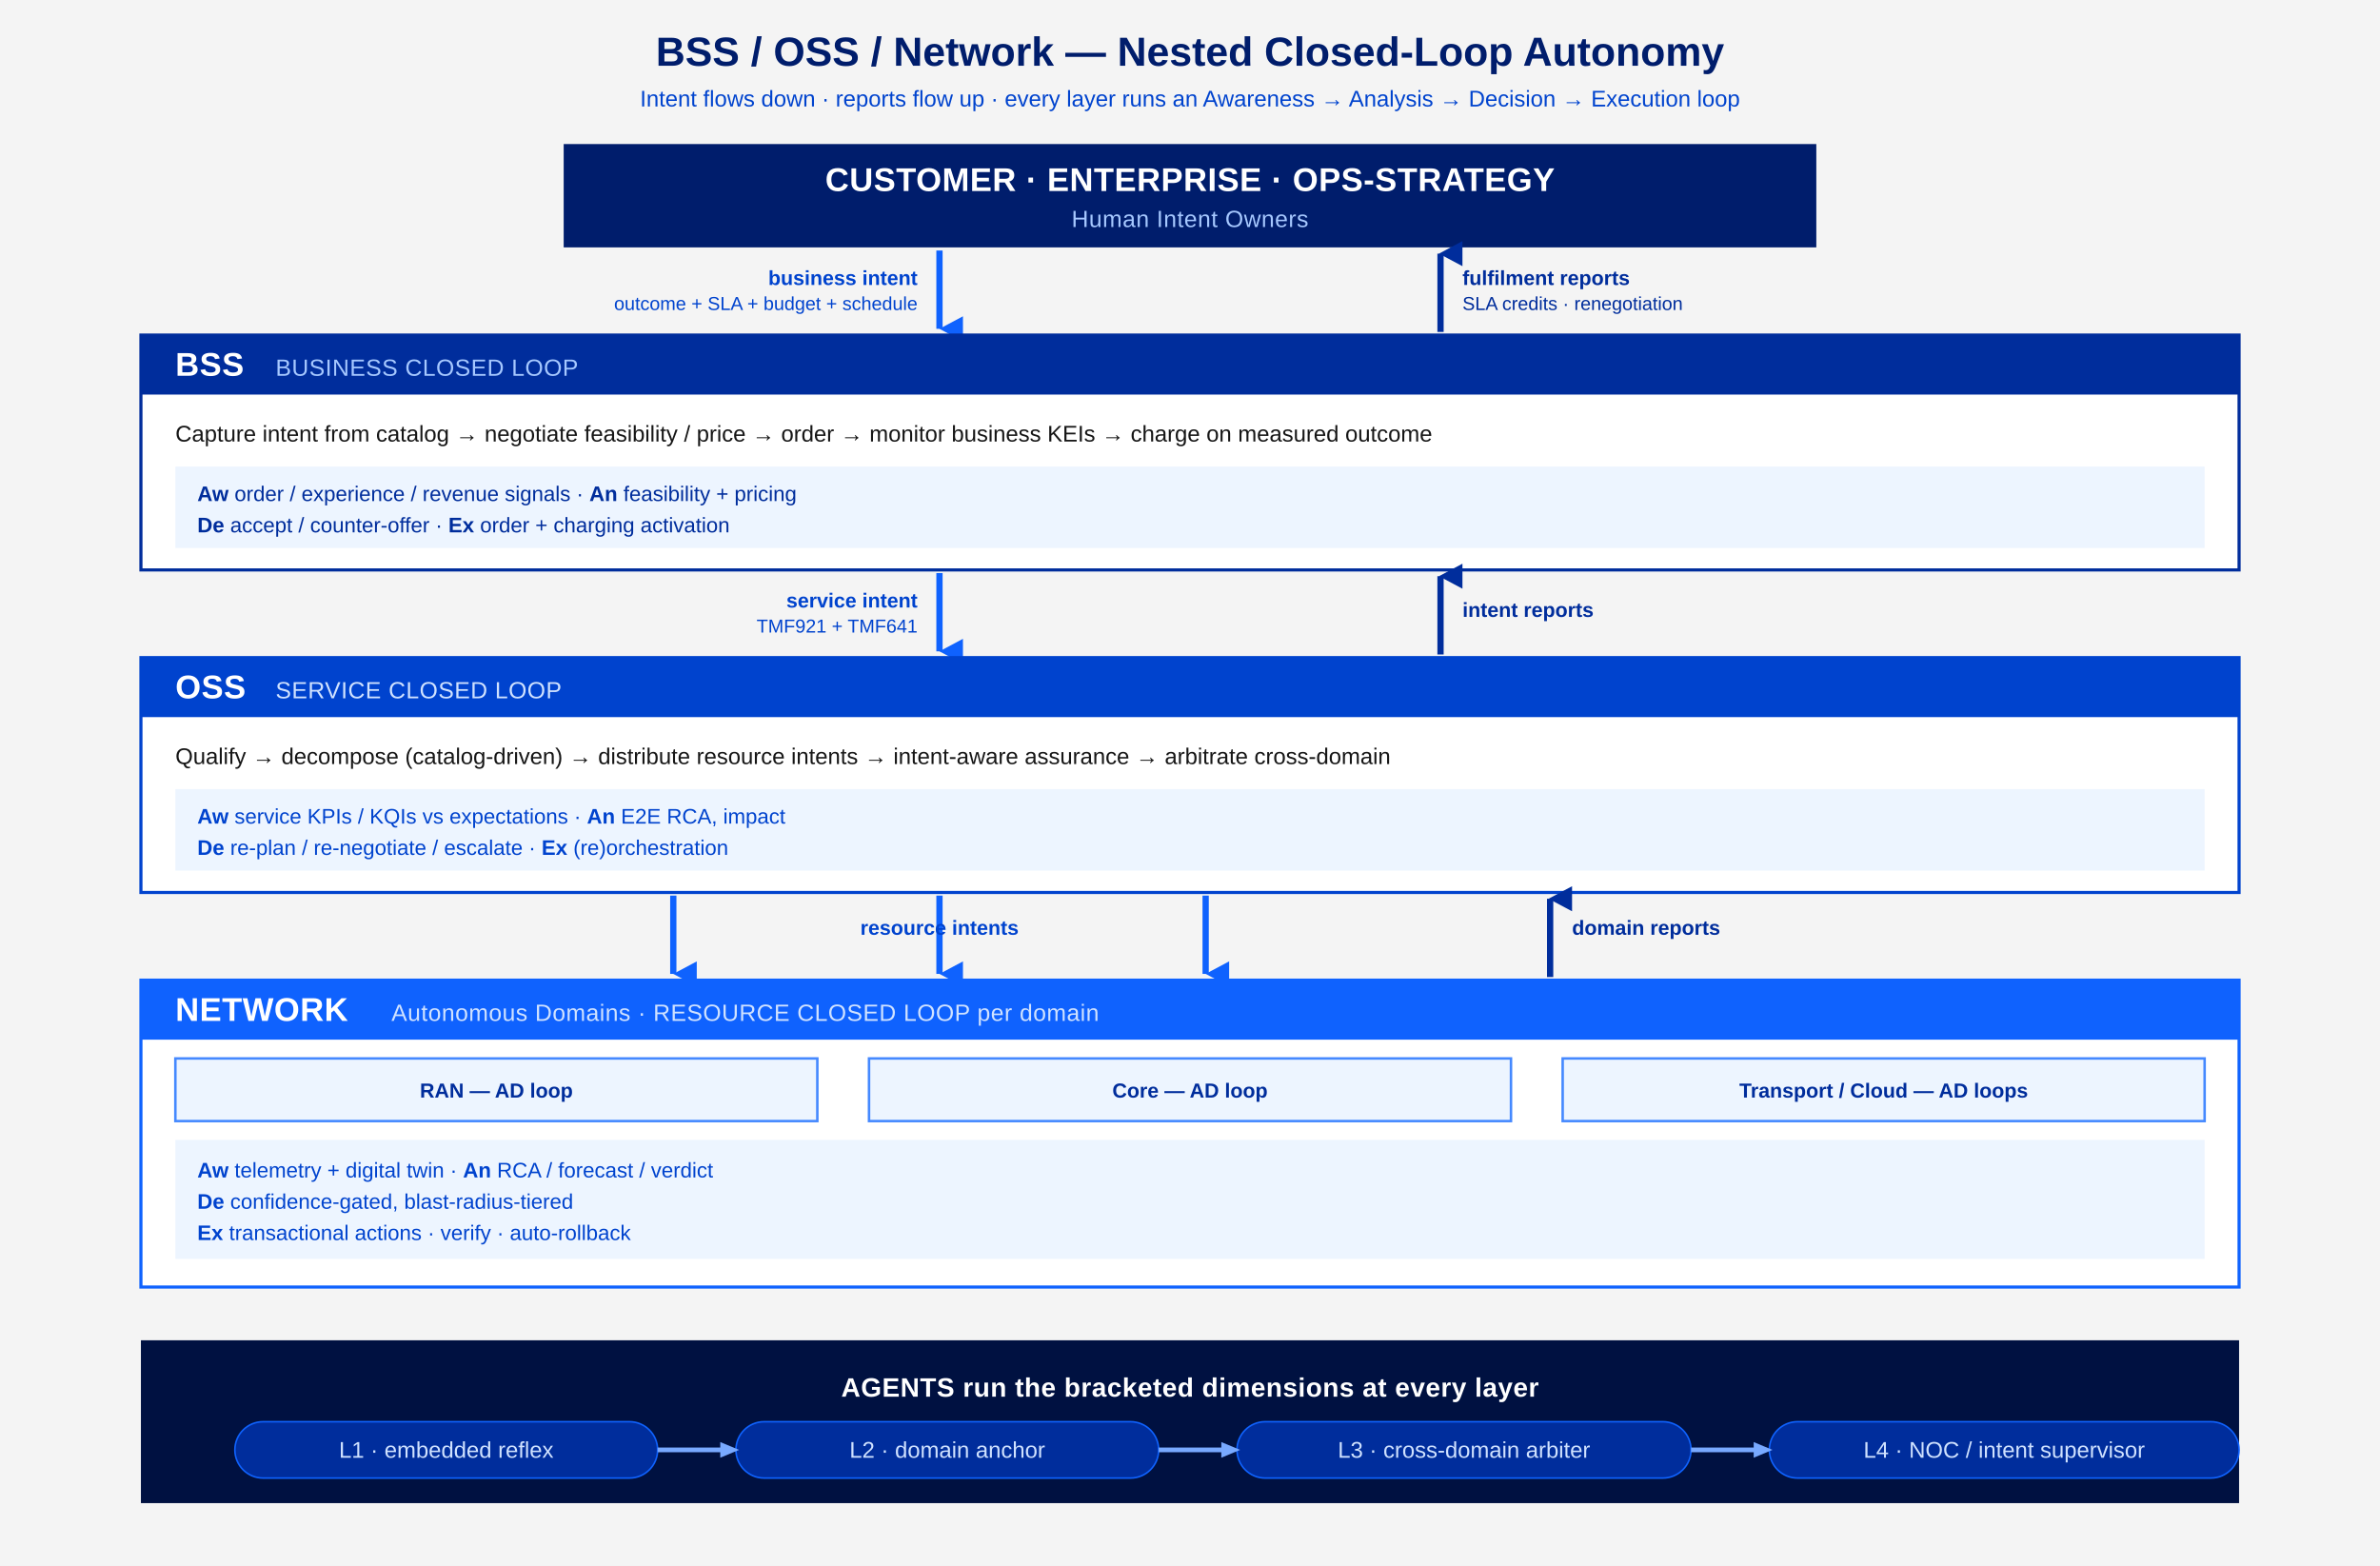
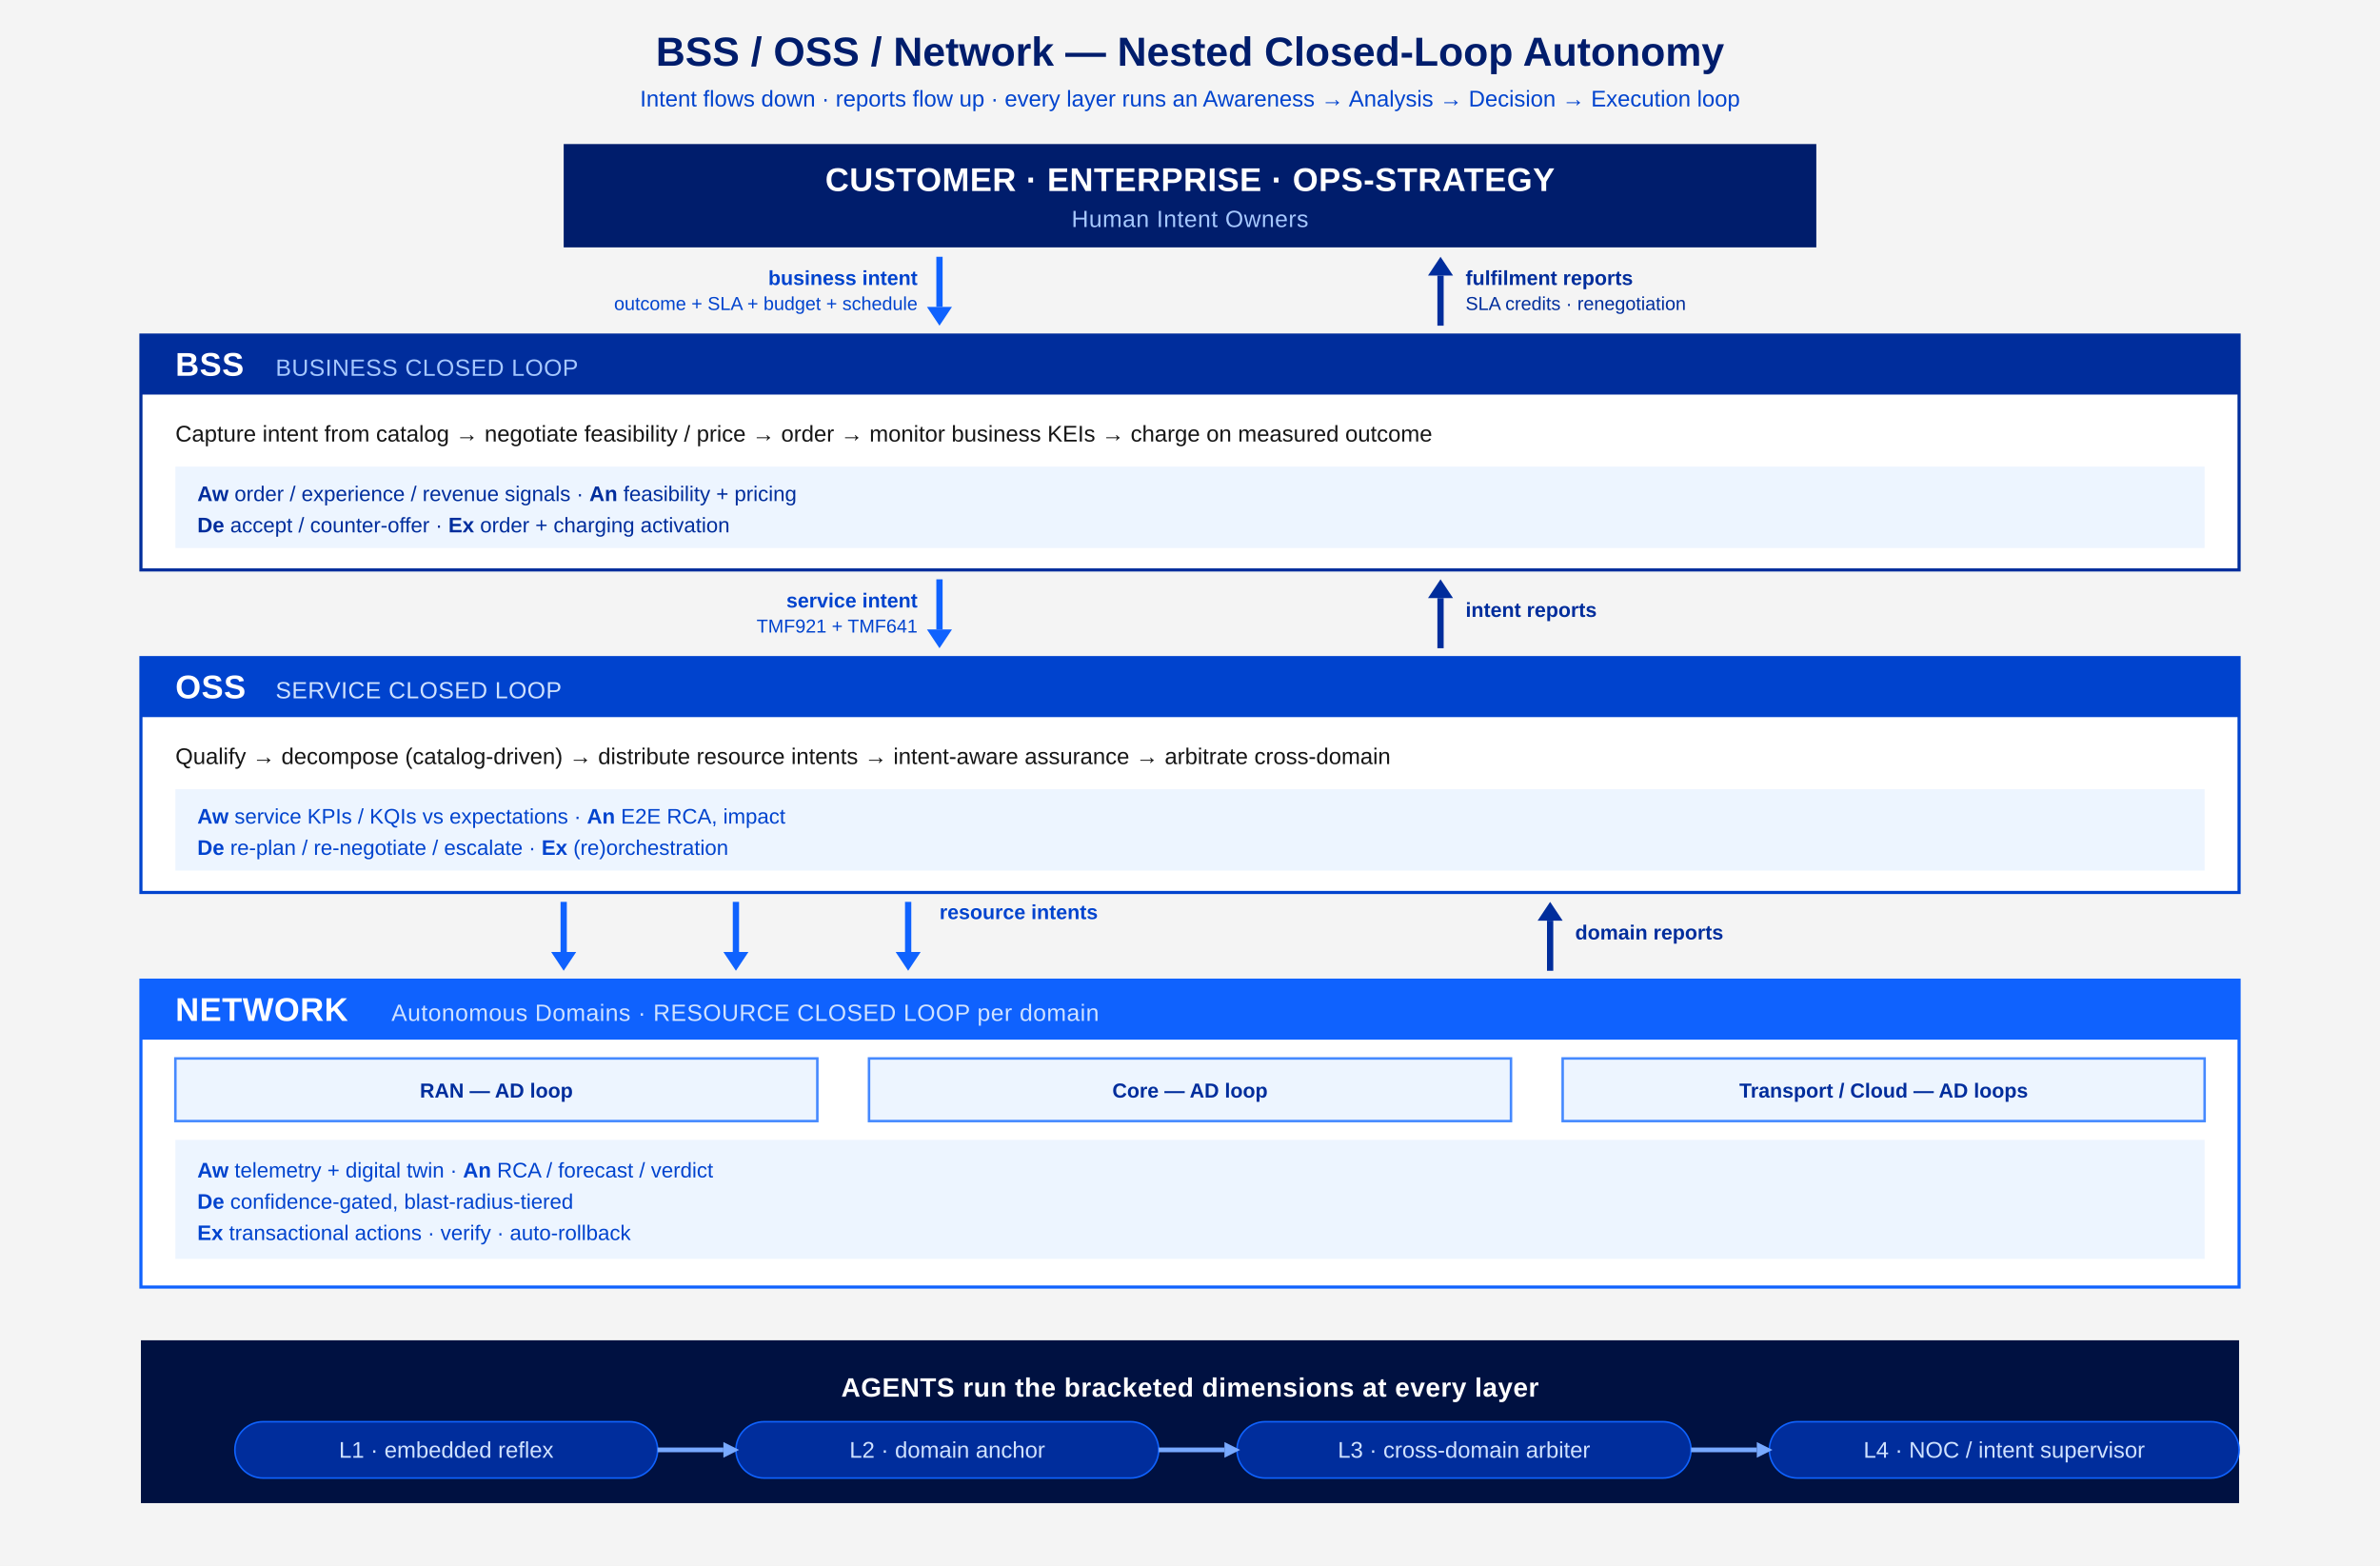
<svg xmlns="http://www.w3.org/2000/svg" width="1520" height="1000" viewBox="0 0 1520 1000" font-family="'IBM Plex Sans','Segoe UI',Arial,sans-serif">
  <defs>
    <style>
      .band-title   { font-size: 21px; font-weight: 600; letter-spacing: .3px; }
      .band-sub     { font-size: 15px; font-weight: 500; letter-spacing: .3px; }
      .body         { font-size: 14.5px; }
-       .aode         { font-size: 13.5px; font-family: 'IBM Plex Sans','Segoe UI',Arial,sans-serif; }
+       .aode         { font-size: 13.5px; }
      .flow         { font-size: 13px; font-weight: 600; }
      .flow-sub     { font-size: 12px; }
      .chip         { font-size: 13px; font-weight: 600; }
      .footer-t     { font-size: 17px; font-weight: 600; letter-spacing: .3px; }
      .footer-b     { font-size: 14.5px; font-weight: 500; }
+       .shaft-down   { stroke: #0f62fe; stroke-width: 4; }
+       .head-down    { fill: #0f62fe; }
+       .shaft-up     { stroke: #002d9c; stroke-width: 4; }
+       .head-up      { fill: #002d9c; }
    </style>
-     <marker id="intentHead" markerUnits="userSpaceOnUse" markerWidth="20" markerHeight="18" refX="8" refY="15" orient="auto">
-       <path d="M0,0 L16,0 L8,15 Z" fill="#0f62fe" />
-     </marker>
-     <marker id="reportHead" markerUnits="userSpaceOnUse" markerWidth="20" markerHeight="18" refX="8" refY="1" orient="auto">
-       <path d="M0,15 L16,15 L8,0 Z" fill="#002d9c" />
-     </marker>
  </defs>
  <rect x="0" y="0" width="1520" height="1000" fill="#f4f4f4" />
  <text x="760" y="42" text-anchor="middle" font-size="26" font-weight="600" fill="#001d6c">BSS / OSS / Network — Nested Closed-Loop Autonomy</text>
  <text x="760" y="68" text-anchor="middle" font-size="14.5" fill="#0043ce">Intent flows down · reports flow up · every layer runs an Awareness → Analysis → Decision → Execution loop</text>
  <rect x="360" y="92" width="800" height="66" fill="#001d6c" />
  <text x="760" y="122" text-anchor="middle" class="band-title" fill="#ffffff">CUSTOMER · ENTERPRISE · OPS-STRATEGY</text>
  <text x="760" y="145" text-anchor="middle" class="band-sub" fill="#a6c8ff">Human Intent Owners</text>
-   <line x1="600" y1="160" x2="600" y2="210" stroke="#0f62fe" stroke-width="4" marker-end="url(#intentHead)" />
+   <line x1="600" y1="164" x2="600" y2="196" class="shaft-down" />
+   <polygon points="592,196 608,196 600,208" class="head-down" />
  <text x="586" y="182" text-anchor="end" class="flow" fill="#0043ce">business intent</text>
  <text x="586" y="198" text-anchor="end" class="flow-sub" fill="#0043ce">outcome + SLA + budget + schedule</text>
-   <line x1="920" y1="212" x2="920" y2="162" stroke="#002d9c" stroke-width="4" marker-end="url(#reportHead)" />
-   <text x="934" y="182" class="flow" fill="#002d9c">fulfilment reports</text>
-   <text x="934" y="198" class="flow-sub" fill="#002d9c">SLA credits · renegotiation</text>
+   <line x1="920" y1="208" x2="920" y2="176" class="shaft-up" />
+   <polygon points="912,176 928,176 920,164" class="head-up" />
+   <text x="936" y="182" class="flow" fill="#002d9c">fulfilment reports</text>
+   <text x="936" y="198" class="flow-sub" fill="#002d9c">SLA credits · renegotiation</text>
  <rect x="90" y="214" width="1340" height="150" fill="#ffffff" stroke="#002d9c" stroke-width="2" />
  <rect x="90" y="214" width="1340" height="38" fill="#002d9c" />
  <text x="112" y="240" class="band-title" fill="#ffffff">BSS</text>
  <text x="176" y="240" class="band-sub" fill="#a6c8ff">BUSINESS CLOSED LOOP</text>
  <text x="112" y="282" class="body" fill="#161616">Capture intent from catalog → negotiate feasibility / price → order → monitor business KEIs → charge on measured outcome</text>
  <rect x="112" y="298" width="1296" height="52" fill="#edf5ff" />
  <text x="126" y="320" class="aode" fill="#002d9c">
    <tspan font-weight="700">Aw</tspan> order / experience / revenue signals   ·   <tspan font-weight="700">An</tspan> feasibility + pricing</text>
  <text x="126" y="340" class="aode" fill="#002d9c">
    <tspan font-weight="700">De</tspan> accept / counter-offer   ·   <tspan font-weight="700">Ex</tspan> order + charging activation</text>
-   <line x1="600" y1="366" x2="600" y2="416" stroke="#0f62fe" stroke-width="4" marker-end="url(#intentHead)" />
+   <line x1="600" y1="370" x2="600" y2="402" class="shaft-down" />
+   <polygon points="592,402 608,402 600,414" class="head-down" />
  <text x="586" y="388" text-anchor="end" class="flow" fill="#0043ce">service intent</text>
  <text x="586" y="404" text-anchor="end" class="flow-sub" fill="#0043ce">TMF921 + TMF641</text>
-   <line x1="920" y1="418" x2="920" y2="368" stroke="#002d9c" stroke-width="4" marker-end="url(#reportHead)" />
-   <text x="934" y="394" class="flow" fill="#002d9c">intent reports</text>
+   <line x1="920" y1="414" x2="920" y2="382" class="shaft-up" />
+   <polygon points="912,382 928,382 920,370" class="head-up" />
+   <text x="936" y="394" class="flow" fill="#002d9c">intent reports</text>
  <rect x="90" y="420" width="1340" height="150" fill="#ffffff" stroke="#0043ce" stroke-width="2" />
  <rect x="90" y="420" width="1340" height="38" fill="#0043ce" />
  <text x="112" y="446" class="band-title" fill="#ffffff">OSS</text>
  <text x="176" y="446" class="band-sub" fill="#d0e2ff">SERVICE CLOSED LOOP</text>
  <text x="112" y="488" class="body" fill="#161616">Qualify → decompose (catalog-driven) → distribute resource intents → intent-aware assurance → arbitrate cross-domain</text>
  <rect x="112" y="504" width="1296" height="52" fill="#edf5ff" />
  <text x="126" y="526" class="aode" fill="#0043ce">
    <tspan font-weight="700">Aw</tspan> service KPIs / KQIs vs expectations   ·   <tspan font-weight="700">An</tspan> E2E RCA, impact</text>
  <text x="126" y="546" class="aode" fill="#0043ce">
    <tspan font-weight="700">De</tspan> re-plan / re-negotiate / escalate   ·   <tspan font-weight="700">Ex</tspan> (re)orchestration</text>
-   <line x1="430" y1="572" x2="430" y2="622" stroke="#0f62fe" stroke-width="4" marker-end="url(#intentHead)" />
-   <line x1="600" y1="572" x2="600" y2="622" stroke="#0f62fe" stroke-width="4" marker-end="url(#intentHead)" />
-   <line x1="770" y1="572" x2="770" y2="622" stroke="#0f62fe" stroke-width="4" marker-end="url(#intentHead)" />
-   <text x="600" y="597" text-anchor="middle" class="flow" fill="#0043ce">resource intents</text>
-   <line x1="990" y1="624" x2="990" y2="574" stroke="#002d9c" stroke-width="4" marker-end="url(#reportHead)" />
-   <text x="1004" y="597" class="flow" fill="#002d9c">domain reports</text>
+   <line x1="360" y1="576" x2="360" y2="608" class="shaft-down" />
+   <polygon points="352,608 368,608 360,620" class="head-down" />
+   <line x1="470" y1="576" x2="470" y2="608" class="shaft-down" />
+   <polygon points="462,608 478,608 470,620" class="head-down" />
+   <line x1="580" y1="576" x2="580" y2="608" class="shaft-down" />
+   <polygon points="572,608 588,608 580,620" class="head-down" />
+   <text x="600" y="587" text-anchor="start" class="flow" fill="#0043ce">resource intents</text>
+   <line x1="990" y1="620" x2="990" y2="588" class="shaft-up" />
+   <polygon points="982,588 998,588 990,576" class="head-up" />
+   <text x="1006" y="600" class="flow" fill="#002d9c">domain reports</text>
  <rect x="90" y="626" width="1340" height="196" fill="#ffffff" stroke="#0f62fe" stroke-width="2" />
  <rect x="90" y="626" width="1340" height="38" fill="#0f62fe" />
  <text x="112" y="652" class="band-title" fill="#ffffff">NETWORK</text>
  <text x="250" y="652" class="band-sub" fill="#d0e2ff">Autonomous Domains · RESOURCE CLOSED LOOP per domain</text>
  <rect x="112" y="676" width="410" height="40" fill="#edf5ff" stroke="#4589ff" stroke-width="1.6" />
  <text x="317" y="701" text-anchor="middle" class="chip" fill="#002d9c">RAN — AD loop</text>
  <rect x="555" y="676" width="410" height="40" fill="#edf5ff" stroke="#4589ff" stroke-width="1.6" />
  <text x="760" y="701" text-anchor="middle" class="chip" fill="#002d9c">Core — AD loop</text>
  <rect x="998" y="676" width="410" height="40" fill="#edf5ff" stroke="#4589ff" stroke-width="1.6" />
  <text x="1203" y="701" text-anchor="middle" class="chip" fill="#002d9c">Transport / Cloud — AD loops</text>
  <rect x="112" y="728" width="1296" height="76" fill="#edf5ff" />
  <text x="126" y="752" class="aode" fill="#0043ce">
    <tspan font-weight="700">Aw</tspan> telemetry + digital twin   ·   <tspan font-weight="700">An</tspan> RCA / forecast / verdict</text>
  <text x="126" y="772" class="aode" fill="#0043ce">
    <tspan font-weight="700">De</tspan> confidence-gated, blast-radius-tiered</text>
  <text x="126" y="792" class="aode" fill="#0043ce">
    <tspan font-weight="700">Ex</tspan> transactional actions · verify · auto-rollback</text>
  <rect x="90" y="856" width="1340" height="104" fill="#001141" />
  <text x="760" y="892" text-anchor="middle" class="footer-t" fill="#ffffff">AGENTS run the bracketed dimensions at every layer</text>
  <g class="footer-b">
    <rect x="150" y="908" width="270" height="36" rx="18" fill="#002d9c" stroke="#0f62fe" />
    <text x="285" y="931" text-anchor="middle" fill="#d0e2ff">L1 · embedded reflex</text>
    <rect x="470" y="908" width="270" height="36" rx="18" fill="#002d9c" stroke="#0f62fe" />
    <text x="605" y="931" text-anchor="middle" fill="#d0e2ff">L2 · domain anchor</text>
    <rect x="790" y="908" width="290" height="36" rx="18" fill="#002d9c" stroke="#0f62fe" />
    <text x="935" y="931" text-anchor="middle" fill="#d0e2ff">L3 · cross-domain arbiter</text>
    <rect x="1130" y="908" width="300" height="36" rx="18" fill="#002d9c" stroke="#0f62fe" />
    <text x="1280" y="931" text-anchor="middle" fill="#d0e2ff">L4 · NOC / intent supervisor</text>
  </g>
-   <g>
-     <line x1="420" y1="926" x2="464" y2="926" stroke="#78a9ff" stroke-width="3" />
-     <path d="M460,921 L472,926 L460,931 Z" fill="#78a9ff" />
-     <line x1="740" y1="926" x2="784" y2="926" stroke="#78a9ff" stroke-width="3" />
-     <path d="M780,921 L792,926 L780,931 Z" fill="#78a9ff" />
-     <line x1="1080" y1="926" x2="1124" y2="926" stroke="#78a9ff" stroke-width="3" />
-     <path d="M1120,921 L1132,926 L1120,931 Z" fill="#78a9ff" />
+   <g stroke="#78a9ff" stroke-width="3">
+     <line x1="420" y1="926" x2="462" y2="926" />
+     <line x1="740" y1="926" x2="782" y2="926" />
+     <line x1="1080" y1="926" x2="1122" y2="926" />
+   </g>
+   <g fill="#78a9ff">
+     <polygon points="462,921 472,926 462,931" />
+     <polygon points="782,921 792,926 782,931" />
+     <polygon points="1122,921 1132,926 1122,931" />
  </g>
</svg>
